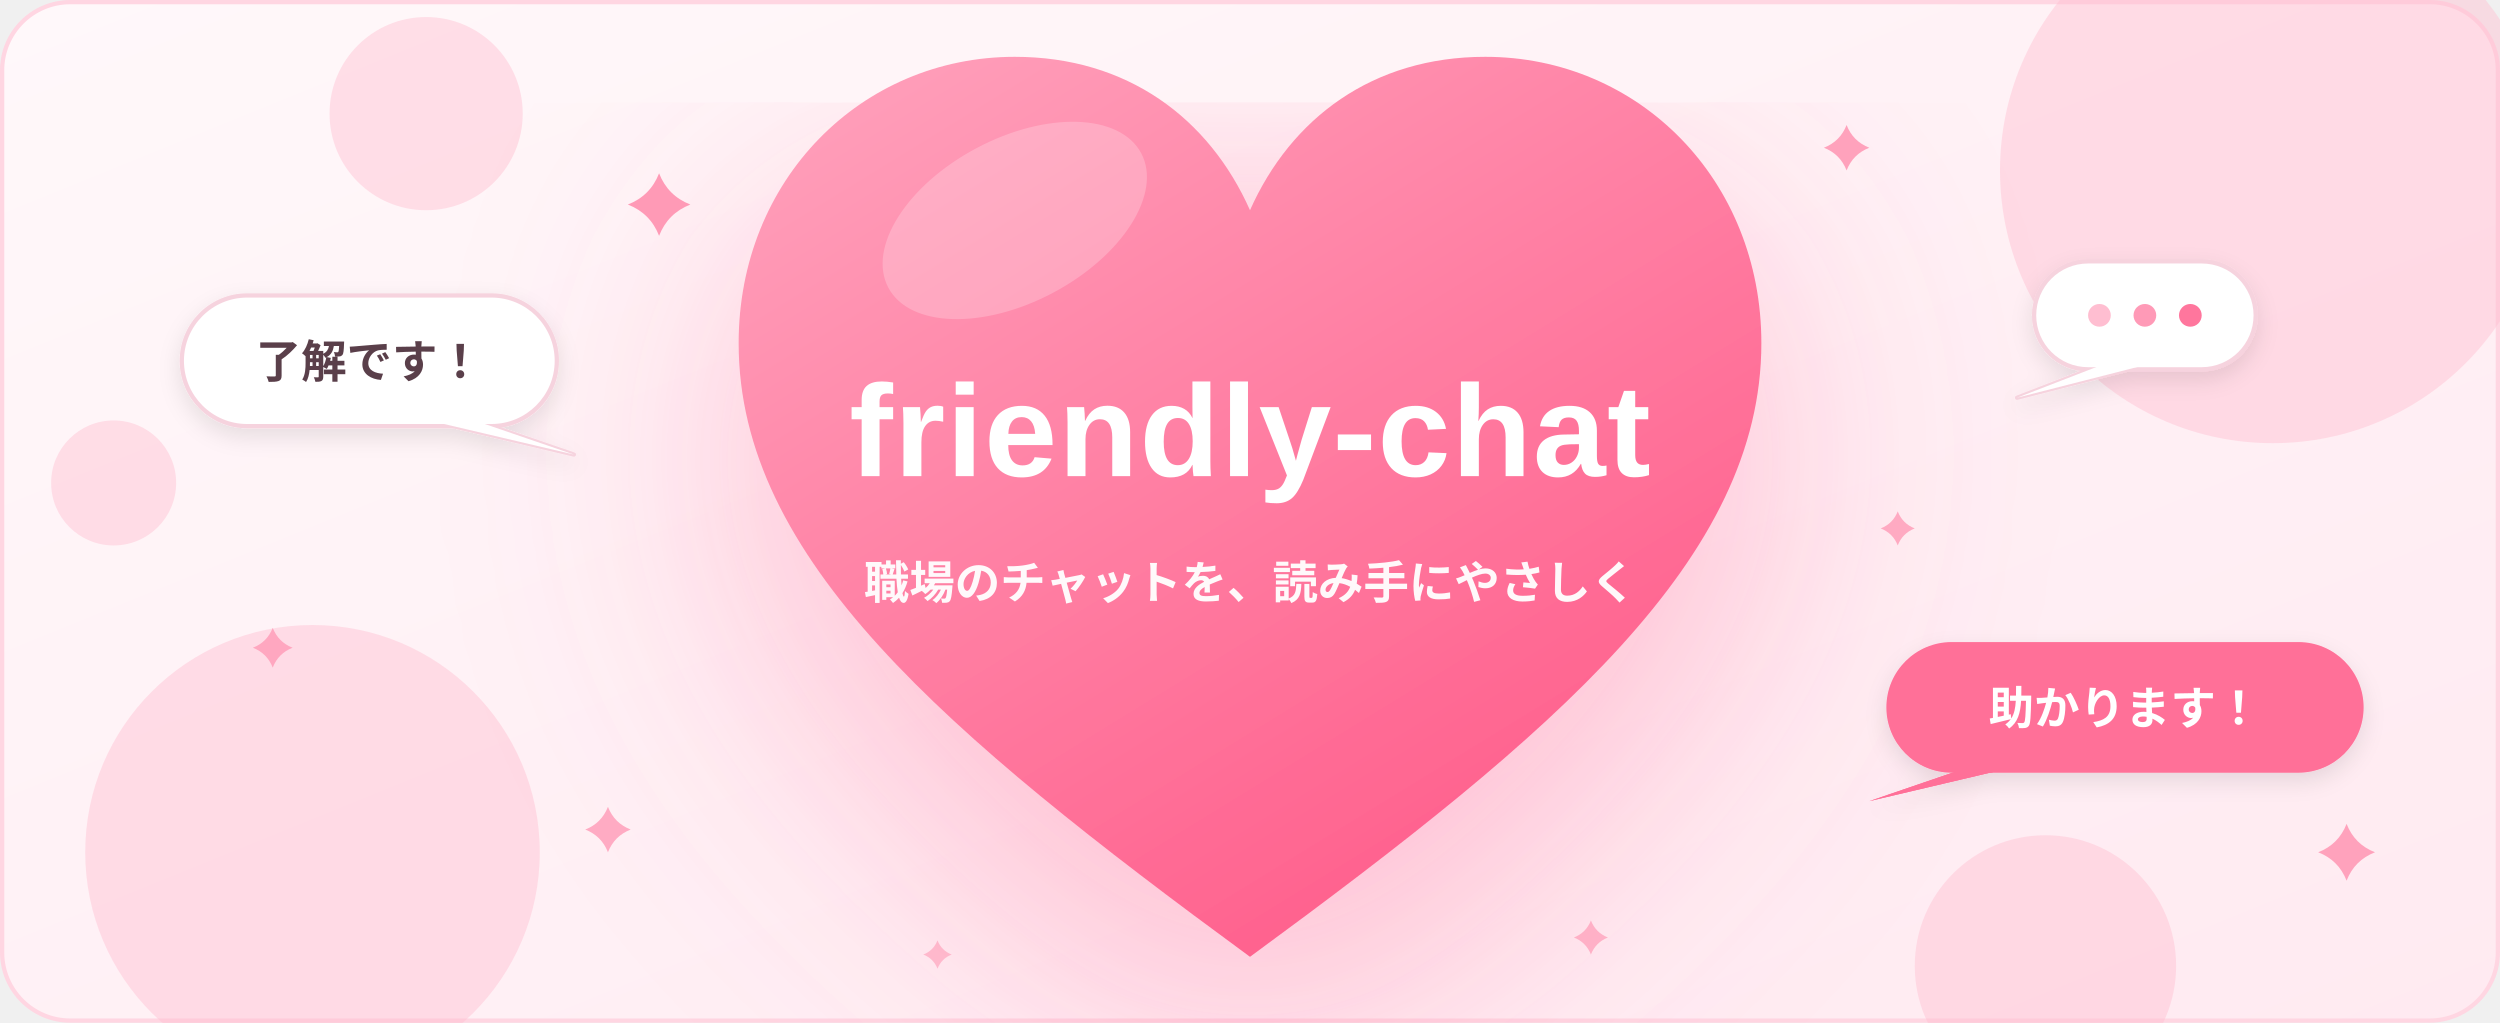
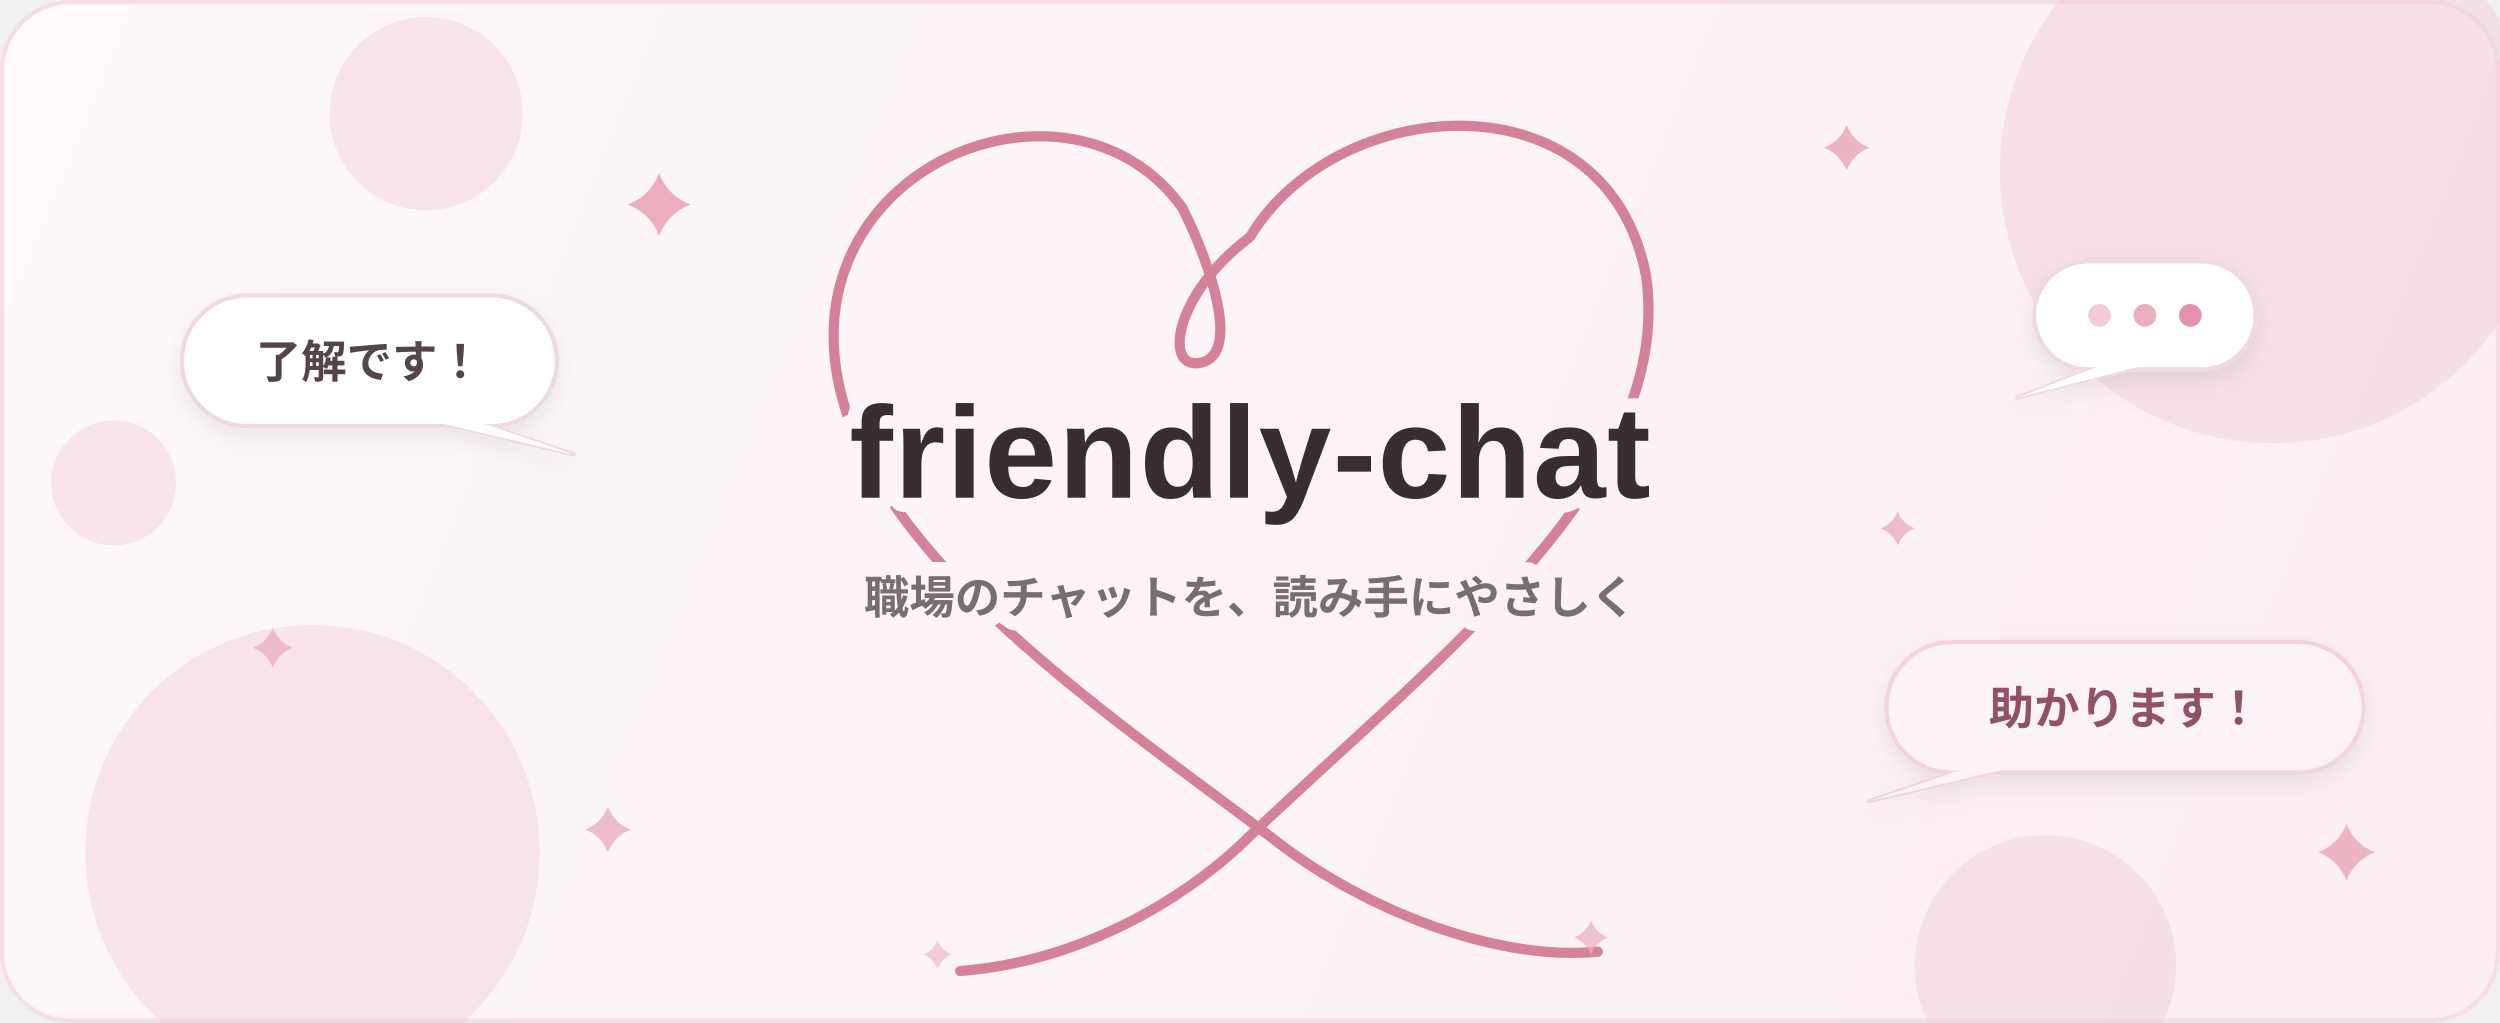
<svg xmlns="http://www.w3.org/2000/svg" width="880" height="360" viewBox="0 0 880 360" role="img" aria-labelledby="title">
  <defs>
-     <linearGradient id="bg" x1="0" y1="0" x2="1" y2="1">
-       <stop offset="0" stop-color="#fff8fa" />
-       <stop offset="1" stop-color="#ffeaf1" />
+     <linearGradient id="bg" gradientUnits="userSpaceOnUse" x1="0" y1="0" x2="880" y2="360">
+       <stop offset="0" stop-color="#fef9fb" />
+       <stop offset="1" stop-color="#fbeef2" />
    </linearGradient>
-     <linearGradient id="heart" x1="0" y1="0" x2="0.7" y2="1">
-       <stop offset="0" stop-color="#ffa3bd" />
-       <stop offset="1" stop-color="#ff5c8a" />
-     </linearGradient>
-     <filter id="glow" x="-30%" y="-30%" width="160%" height="160%">
-       <feDropShadow dx="0" dy="10" stdDeviation="14" flood-color="#ff5c8a" flood-opacity="0.35" />
-     </filter>
    <filter id="soft" x="-20%" y="-40%" width="140%" height="190%">
-       <feDropShadow dx="0" dy="3" stdDeviation="4" flood-color="#000000" flood-opacity="0.10" />
+       <feDropShadow dx="0" dy="3" stdDeviation="4" flood-color="#000000" flood-opacity="0.08" />
    </filter>
  </defs>
-   <rect x="0.75" y="0.75" width="878.5" height="358.5" rx="24" fill="url(#bg)" stroke="#ffd6e2" stroke-width="1.5" />
-   <circle cx="110" cy="300" r="80" fill="#ffbfd1" opacity="0.45" />
-   <circle cx="800" cy="60" r="96" fill="#ffbfd1" opacity="0.45" />
-   <circle cx="720" cy="340" r="46" fill="#ffbfd1" opacity="0.45" />
-   <circle cx="150" cy="40" r="34" fill="#ffbfd1" opacity="0.45" />
-   <circle cx="40" cy="170" r="22" fill="#ffbfd1" opacity="0.45" />
-   <path d="M50,88 C20,66 0,49 0,28 C0,12 12,0 27,0 C38,0 46,6 50,15 C54,6 62,0 73,0 C88,0 100,12 100,28 C100,49 80,66 50,88 Z" transform="translate(260.0,20) scale(3.6)" fill="url(#heart)" filter="url(#glow)" />
-   <ellipse cx="357.2" cy="77.6" rx="50.4" ry="28.8" transform="rotate(-28 357.2 77.6)" fill="#ffffff" opacity="0.22" />
-   <text x="440.0" y="167.6" text-anchor="middle" font-family="'Segoe UI', 'Helvetica Neue', Arial, 'Noto Sans', sans-serif" font-size="46" font-weight="700" fill="#ffffff" letter-spacing="0.5">friendly-chat</text>
-   <text x="440.0" y="210.8" text-anchor="middle" font-family="'Hiragino Sans', 'Hiragino Kaku Gothic ProN', 'Yu Gothic UI', 'Yu Gothic', Meiryo, 'Noto Sans JP', 'Noto Sans CJK JP', sans-serif" font-size="16" font-weight="700" fill="#ffffff" opacity="0.95">職場のチャットを、読み手にやさしく</text>
+   <rect x="0.75" y="0.75" width="878.5" height="358.5" rx="24" fill="url(#bg)" stroke="#f7dee5" stroke-width="1.5" />
+   <circle cx="110" cy="300" r="80" fill="#f2ccd7" opacity="0.45" />
+   <circle cx="800" cy="60" r="96" fill="#f2ccd7" opacity="0.45" />
+   <circle cx="720" cy="340" r="46" fill="#f2ccd7" opacity="0.45" />
+   <circle cx="150" cy="40" r="34" fill="#f2ccd7" opacity="0.45" />
+   <circle cx="40" cy="170" r="22" fill="#f2ccd7" opacity="0.45" />
+   <path d="M86,95 C76,96 62,91 52,83 C32,68 5,50 7,29 C9,11 33,4 43,18 C46,24 49,33 45,34 C41,35 42,27 50,21 C59,6 87,4 91,25 C94,46 70,64 50,83 C44,89 33,96 20,97" transform="translate(270.0,12) scale(3.4)" fill="none" stroke="#d4829a" stroke-width="1.059" stroke-linecap="round" stroke-linejoin="round" />
+   <text x="440.0" y="175.2" text-anchor="middle" font-family="'Segoe UI', 'Helvetica Neue', Arial, 'Noto Sans', sans-serif" font-size="46" font-weight="700" fill="#382d32" letter-spacing="0.5" stroke="url(#bg)" stroke-width="10" stroke-linejoin="round" paint-order="stroke">friendly-chat</text>
+   <text x="440.0" y="216.0" text-anchor="middle" font-family="'Hiragino Sans', 'Hiragino Kaku Gothic ProN', 'Yu Gothic UI', 'Yu Gothic', Meiryo, 'Noto Sans JP', 'Noto Sans CJK JP', sans-serif" font-size="16" font-weight="700" fill="#7a6c73" stroke="url(#bg)" stroke-width="10" stroke-linejoin="round" paint-order="stroke">職場のチャットを、読み手にやさしく</text>
  <g filter="url(#soft)">
-     <path d="M167.0,148 L202,160 L151.0,148 Z" fill="#ffffff" stroke="#f6d3de" stroke-width="1.5" stroke-linejoin="round" />
-     <rect x="64" y="104" width="132" height="46" rx="23.0" fill="#ffffff" stroke="#f6d3de" stroke-width="1.5" />
+     <path d="M167.0,148 L202,160 L151.0,148 Z" fill="#ffffff" stroke="#efdae1" stroke-width="1.5" stroke-linejoin="round" />
+     <rect x="64" y="104" width="132" height="46" rx="23.0" fill="#ffffff" stroke="#efdae1" stroke-width="1.5" />
    <path d="M167.0,148 L202,160 L151.0,148 Z" fill="#ffffff" />
  </g>
-   <text x="130.0" y="133" text-anchor="middle" font-family="'Hiragino Sans', 'Hiragino Kaku Gothic ProN', 'Yu Gothic UI', 'Yu Gothic', Meiryo, 'Noto Sans JP', 'Noto Sans CJK JP', sans-serif" font-size="16" font-weight="700" fill="#5a3f4a">了解です！</text>
+   <text x="130.0" y="133" text-anchor="middle" font-family="'Hiragino Sans', 'Hiragino Kaku Gothic ProN', 'Yu Gothic UI', 'Yu Gothic', Meiryo, 'Noto Sans JP', 'Noto Sans CJK JP', sans-serif" font-size="16" font-weight="700" fill="#55444b">了解です！</text>
  <g filter="url(#soft)">
-     <path d="M693.0,270 L658,282 L709.0,270 Z" fill="#ff6f98" stroke-linejoin="round" />
-     <rect x="664" y="226" width="168" height="46" rx="23.0" fill="#ff6f98" />
-     <path d="M693.0,270 L658,282 L709.0,270 Z" fill="#ff6f98" />
+     <path d="M693.0,270 L658,282 L709.0,270 Z" fill="#fcf3f6" stroke="#f4d3dd" stroke-width="1.5" stroke-linejoin="round" />
+     <rect x="664" y="226" width="168" height="46" rx="23.0" fill="#fcf3f6" stroke="#f4d3dd" stroke-width="1.5" />
+     <path d="M693.0,270 L658,282 L709.0,270 Z" fill="#fcf3f6" />
  </g>
-   <text x="748.0" y="255" text-anchor="middle" font-family="'Hiragino Sans', 'Hiragino Kaku Gothic ProN', 'Yu Gothic UI', 'Yu Gothic', Meiryo, 'Noto Sans JP', 'Noto Sans CJK JP', sans-serif" font-size="16" font-weight="700" fill="#ffffff">助かります！</text>
+   <text x="748.0" y="255" text-anchor="middle" font-family="'Hiragino Sans', 'Hiragino Kaku Gothic ProN', 'Yu Gothic UI', 'Yu Gothic', Meiryo, 'Noto Sans JP', 'Noto Sans CJK JP', sans-serif" font-size="16" font-weight="700" fill="#915268">助かります！</text>
  <g filter="url(#soft)">
-     <path d="M741.0,128 L710,140 L757.0,128 Z" fill="#ffffff" stroke="#f6d3de" stroke-width="1.5" stroke-linejoin="round" />
-     <rect x="716" y="92" width="78" height="38" rx="19.0" fill="#ffffff" stroke="#f6d3de" stroke-width="1.5" />
+     <path d="M741.0,128 L710,140 L757.0,128 Z" fill="#ffffff" stroke="#efdae1" stroke-width="1.5" stroke-linejoin="round" />
+     <rect x="716" y="92" width="78" height="38" rx="19.0" fill="#ffffff" stroke="#efdae1" stroke-width="1.5" />
    <path d="M741.0,128 L710,140 L757.0,128 Z" fill="#ffffff" />
  </g>
-   <circle cx="739" cy="111.0" r="4" fill="#ff6f98" opacity="0.45" />
-   <circle cx="755" cy="111.0" r="4" fill="#ff6f98" opacity="0.7" />
-   <circle cx="771" cy="111.0" r="4" fill="#ff6f98" opacity="0.95" />
-   <path d="M232,61 Q235.08,68.92 243,72 Q235.08,75.08 232,83 Q228.92,75.08 221,72 Q228.92,68.92 232,61 Z" fill="#ff9ab6" opacity="1" />
-   <path d="M650,44 Q652.24,49.76 658,52 Q652.24,54.24 650,60 Q647.76,54.24 642,52 Q647.76,49.76 650,44 Z" fill="#ff9ab6" opacity="0.9" />
-   <path d="M214,284 Q216.24,289.76 222,292 Q216.24,294.24 214,300 Q211.76,294.24 206,292 Q211.76,289.76 214,284 Z" fill="#ff9ab6" opacity="0.8" />
-   <path d="M668,180 Q669.68,184.32 674,186 Q669.68,187.68 668,192 Q666.32,187.68 662,186 Q666.32,184.32 668,180 Z" fill="#ff9ab6" opacity="0.8" />
-   <path d="M826,290 Q828.8,297.2 836,300 Q828.8,302.8 826,310 Q823.2,302.8 816,300 Q823.2,297.2 826,290 Z" fill="#ff9ab6" opacity="0.9" />
-   <path d="M96,221 Q97.96,226.04 103,228 Q97.96,229.96 96,235 Q94.04,229.96 89,228 Q94.04,226.04 96,221 Z" fill="#ff9ab6" opacity="0.8" />
-   <path d="M560,324 Q561.68,328.32 566,330 Q561.68,331.68 560,336 Q558.32,331.68 554,330 Q558.32,328.32 560,324 Z" fill="#ff9ab6" opacity="0.7" />
-   <path d="M330,331 Q331.4,334.6 335,336 Q331.4,337.4 330,341 Q328.6,337.4 325,336 Q328.6,334.6 330,331 Z" fill="#ff9ab6" opacity="0.6" />
+   <circle cx="739" cy="111.0" r="4" fill="#e28ca4" opacity="0.45" />
+   <circle cx="755" cy="111.0" r="4" fill="#e28ca4" opacity="0.7" />
+   <circle cx="771" cy="111.0" r="4" fill="#e28ca4" opacity="0.95" />
+   <path d="M232,61 Q235.08,68.92 243,72 Q235.08,75.08 232,83 Q228.92,75.08 221,72 Q228.92,68.92 232,61 Z" fill="#ebaebf" opacity="1" />
+   <path d="M650,44 Q652.24,49.76 658,52 Q652.24,54.24 650,60 Q647.76,54.24 642,52 Q647.76,49.76 650,44 Z" fill="#ebaebf" opacity="0.9" />
+   <path d="M214,284 Q216.24,289.76 222,292 Q216.24,294.24 214,300 Q211.76,294.24 206,292 Q211.76,289.76 214,284 Z" fill="#ebaebf" opacity="0.8" />
+   <path d="M668,180 Q669.68,184.32 674,186 Q669.68,187.68 668,192 Q666.32,187.68 662,186 Q666.32,184.32 668,180 Z" fill="#ebaebf" opacity="0.8" />
+   <path d="M826,290 Q828.8,297.2 836,300 Q828.8,302.8 826,310 Q823.2,302.8 816,300 Q823.2,297.2 826,290 Z" fill="#ebaebf" opacity="0.9" />
+   <path d="M96,221 Q97.96,226.04 103,228 Q97.96,229.96 96,235 Q94.04,229.96 89,228 Q94.04,226.04 96,221 Z" fill="#ebaebf" opacity="0.8" />
+   <path d="M560,324 Q561.68,328.32 566,330 Q561.68,331.68 560,336 Q558.32,331.68 554,330 Q558.32,328.32 560,324 Z" fill="#ebaebf" opacity="0.7" />
+   <path d="M330,331 Q331.4,334.6 335,336 Q331.4,337.4 330,341 Q328.6,337.4 325,336 Q328.6,334.6 330,331 Z" fill="#ebaebf" opacity="0.6" />
</svg>
